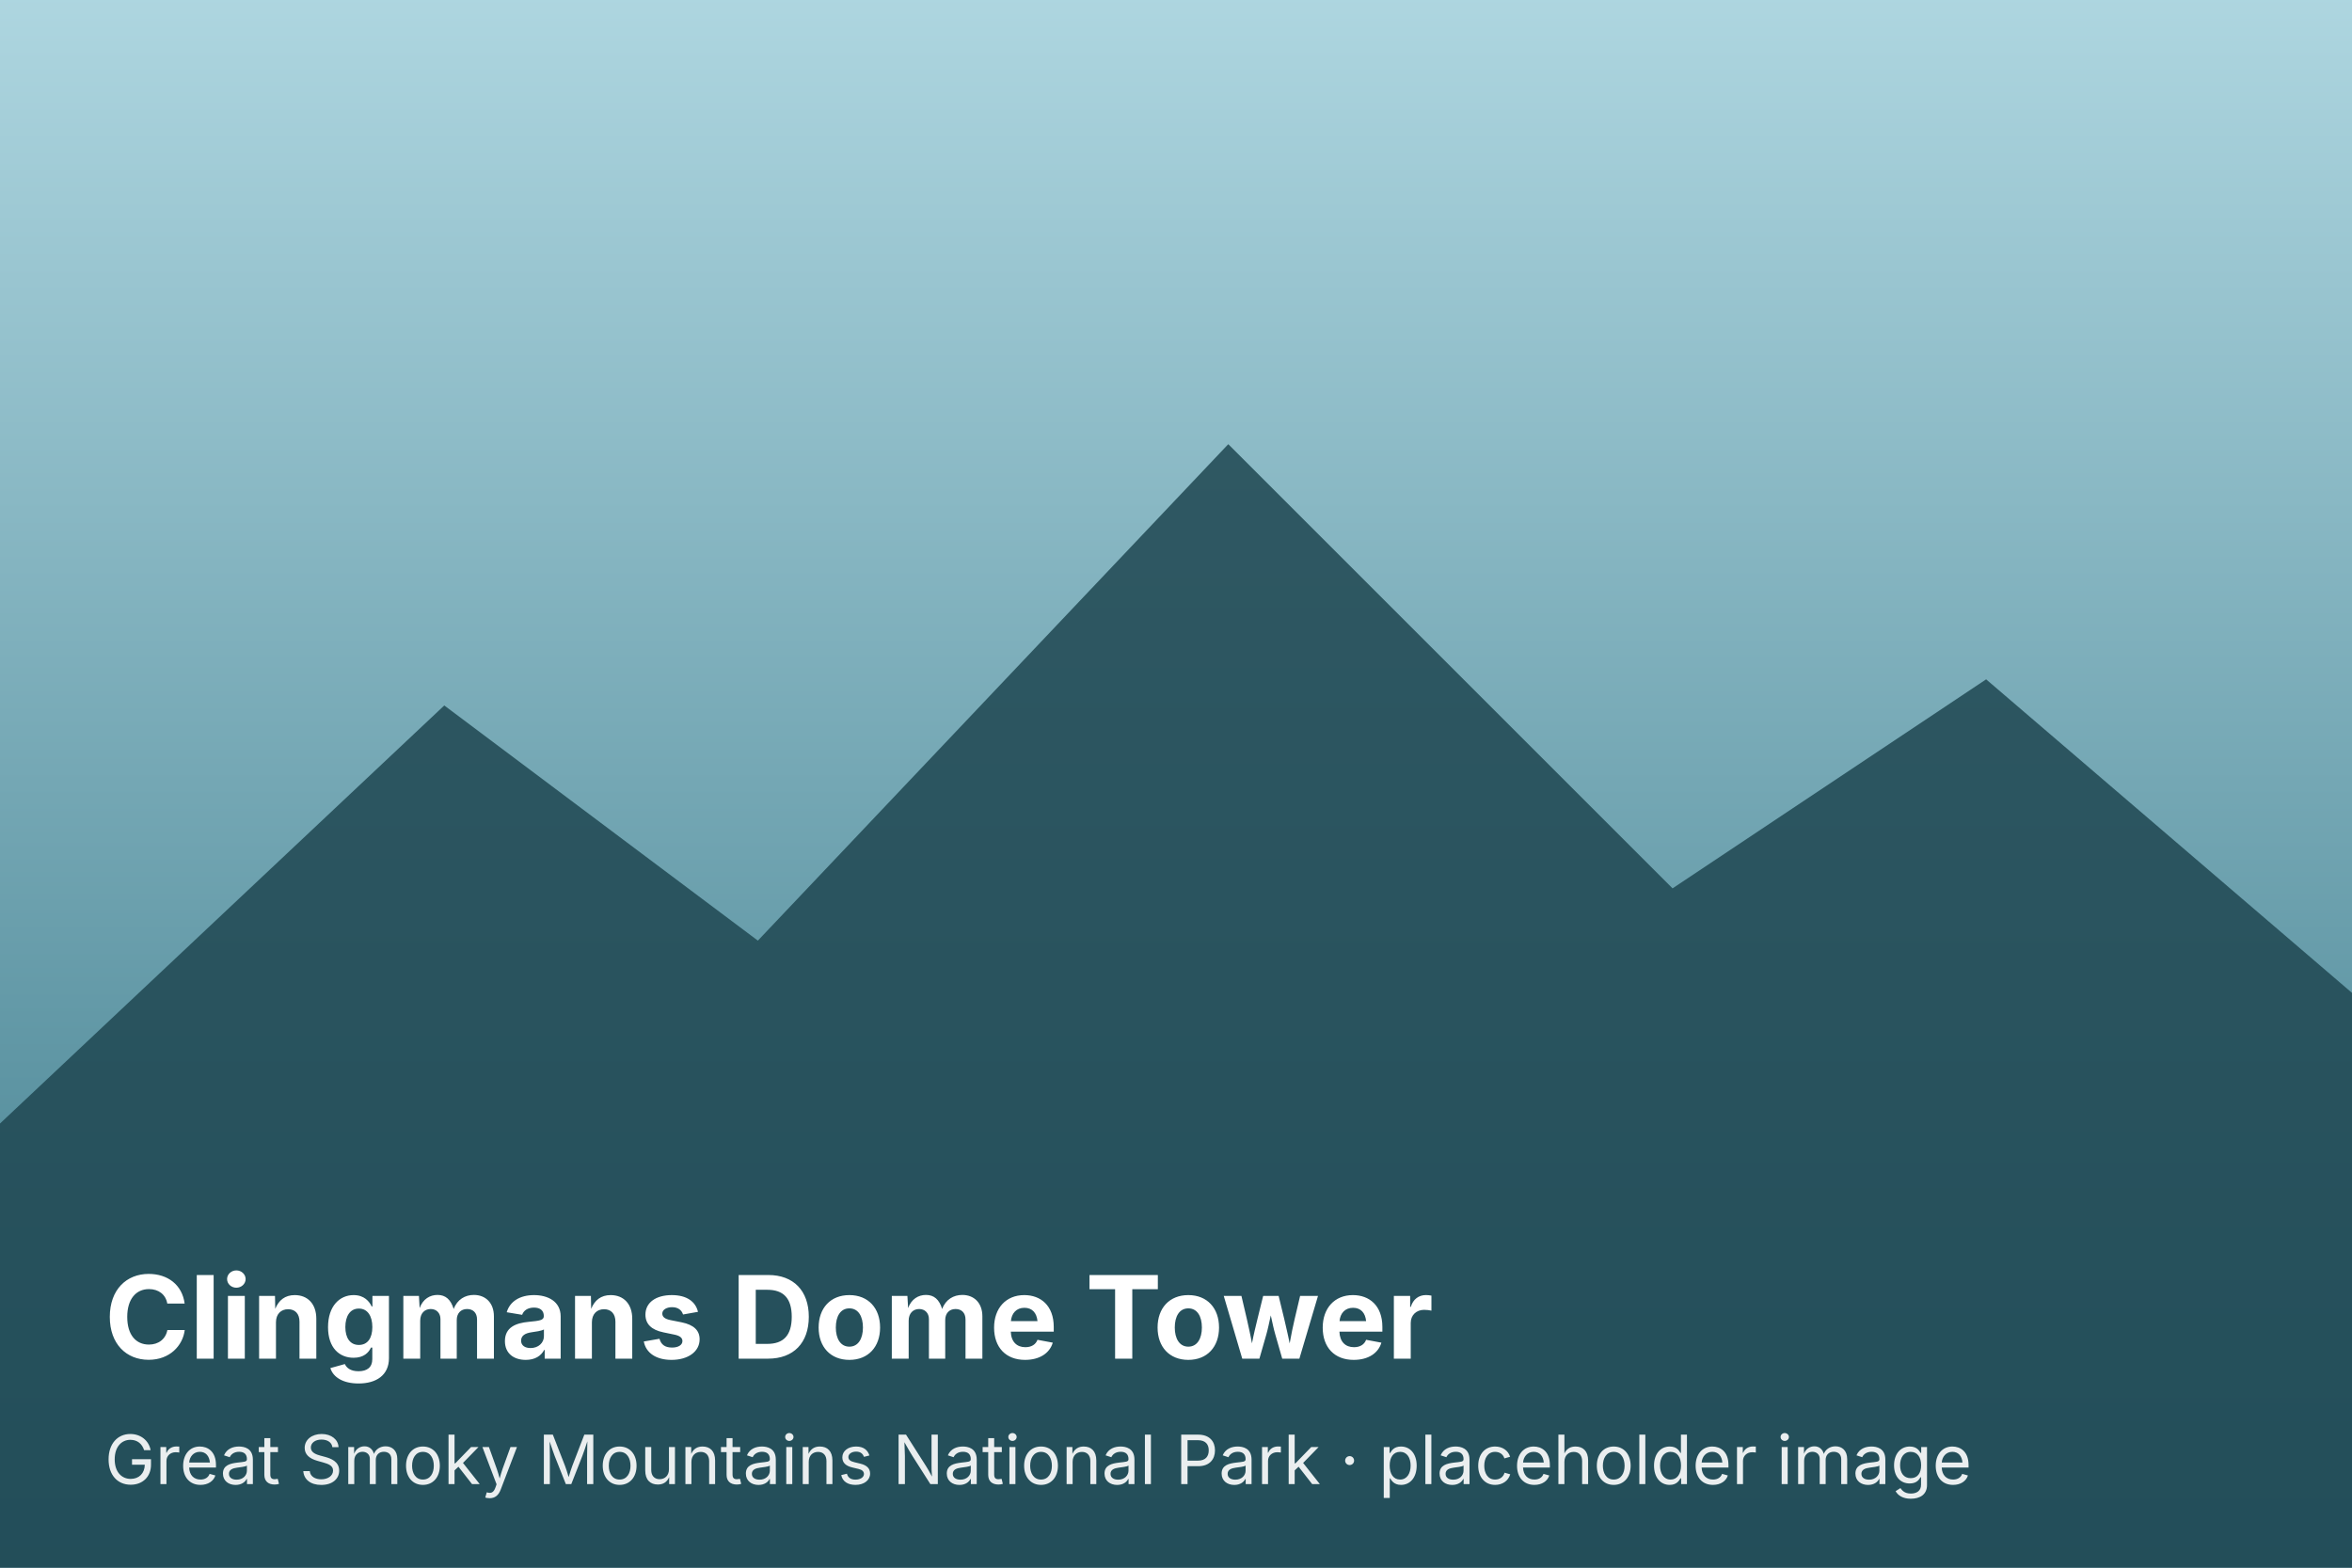
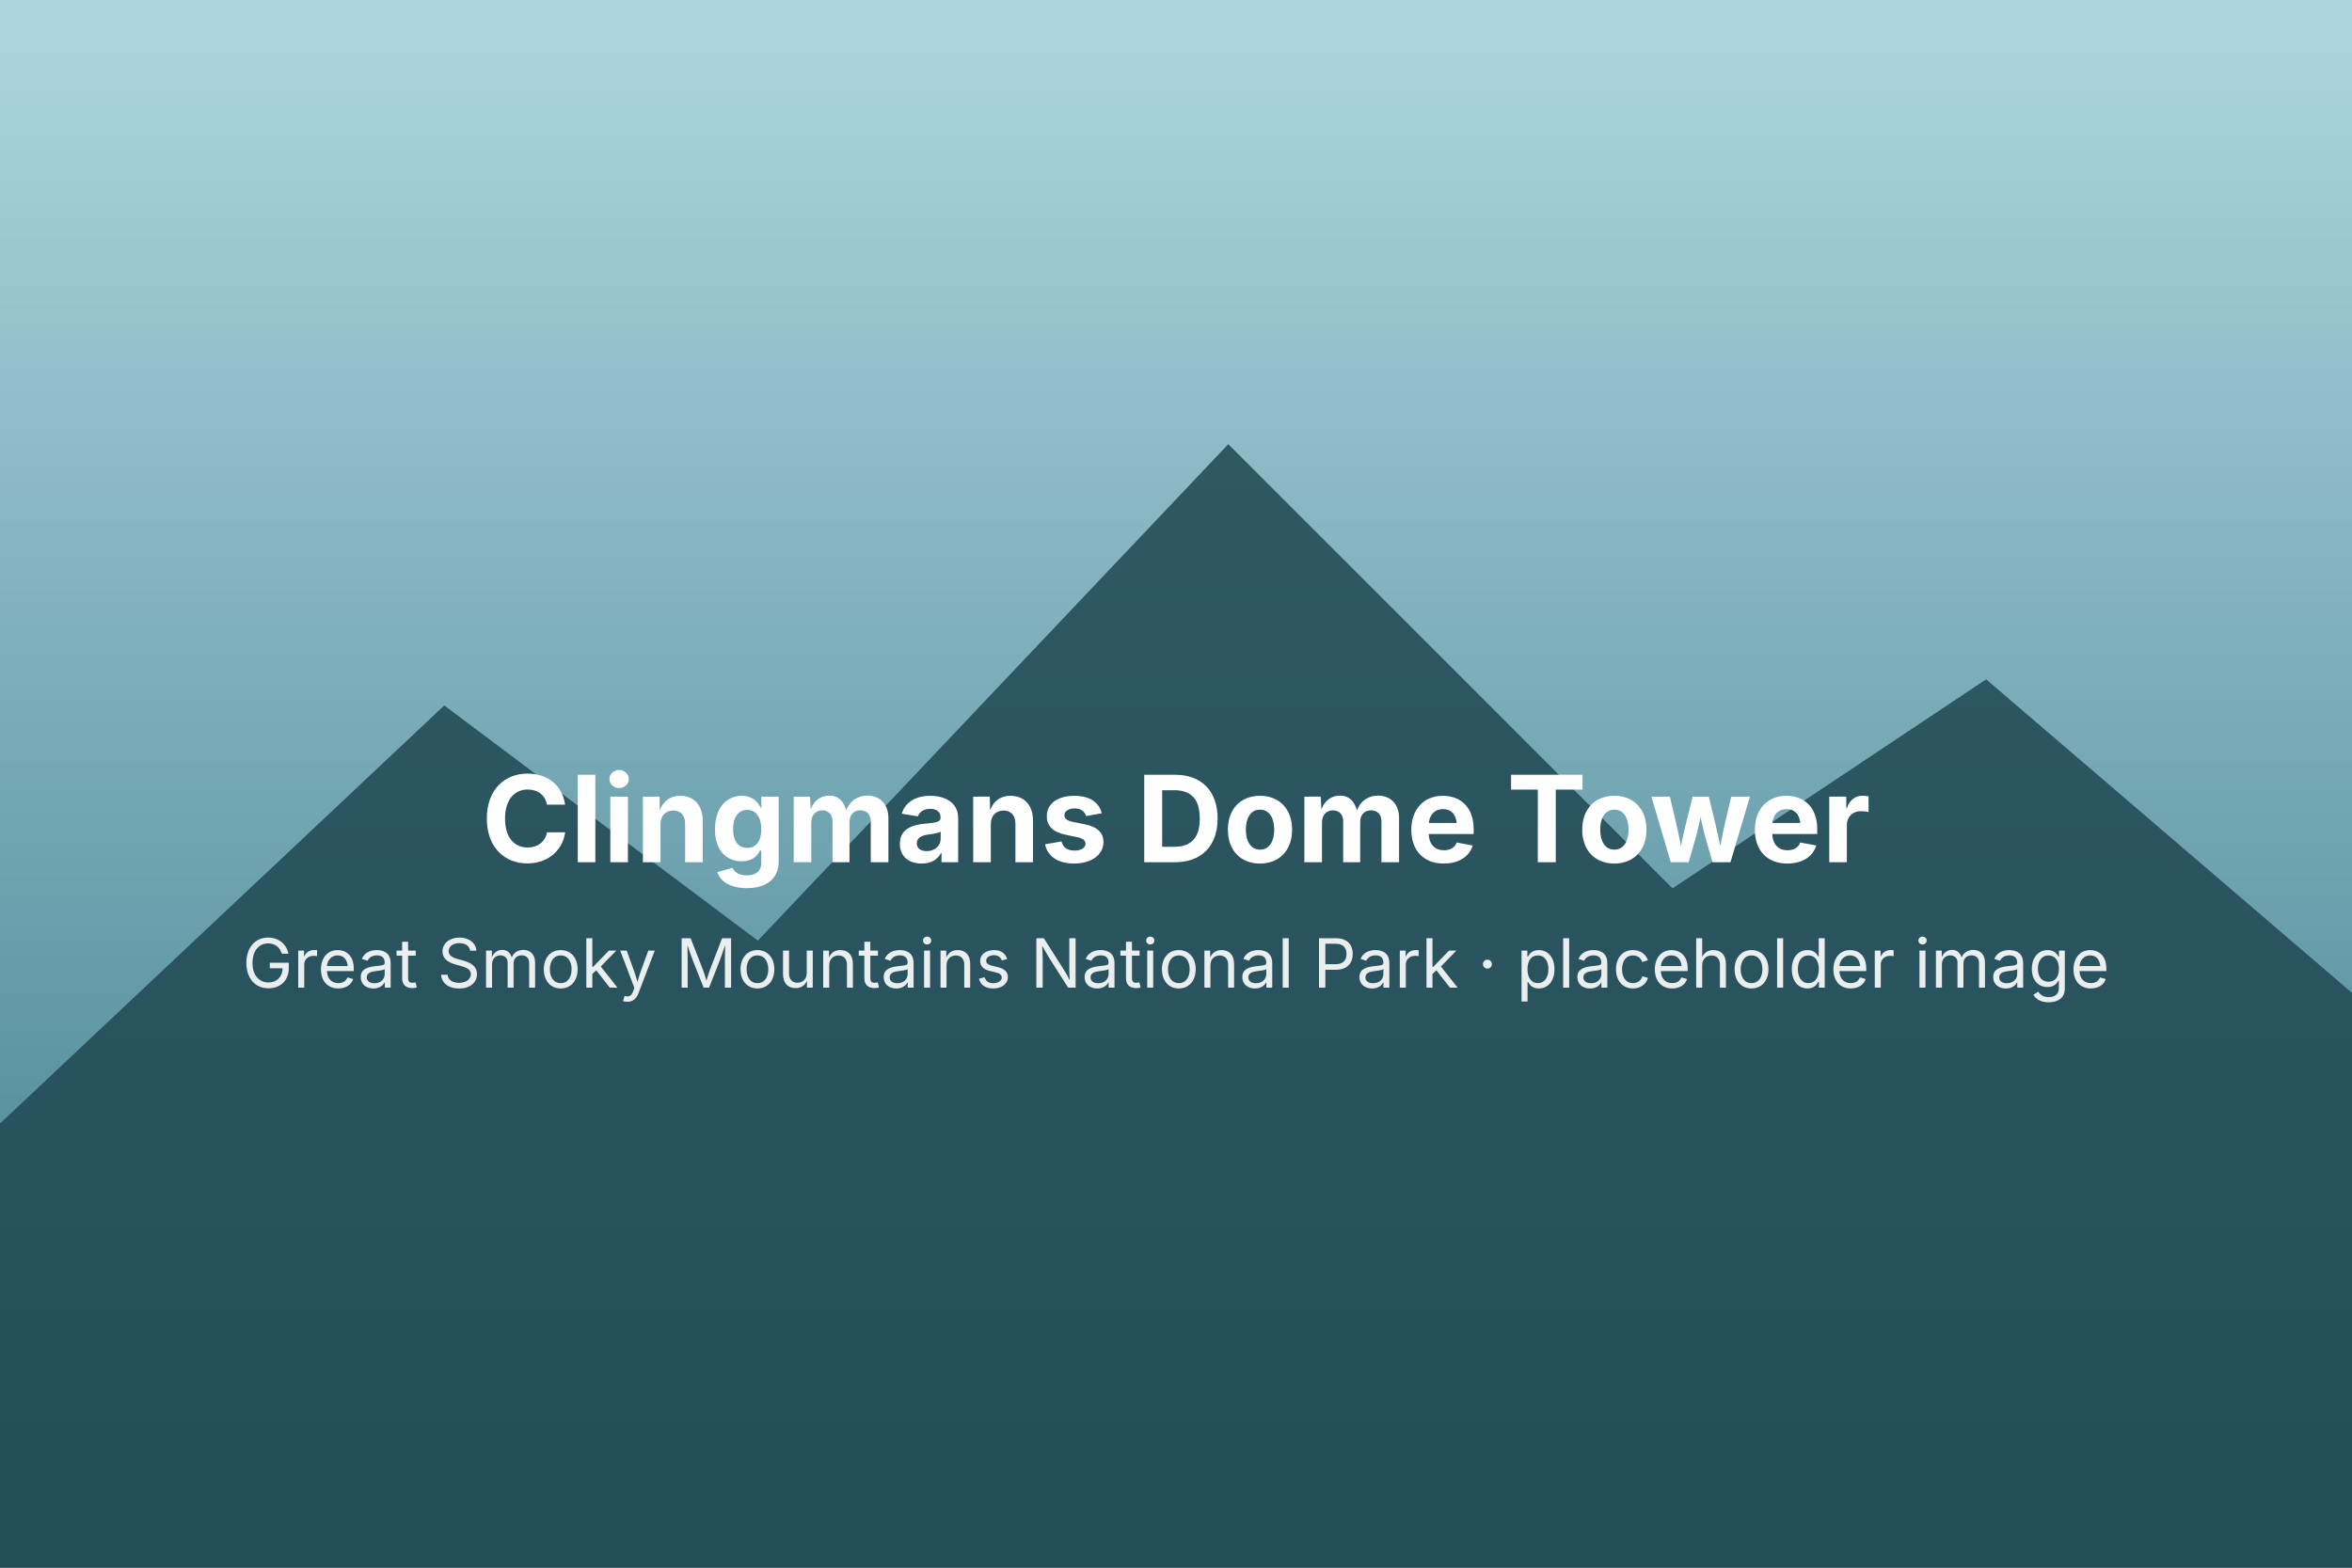
<svg xmlns="http://www.w3.org/2000/svg" viewBox="0 0 900 600" role="img" aria-label="Placeholder photo for Clingmans Dome Tower">
  <defs>
    <linearGradient id="g" x1="0" y1="0" x2="0" y2="1">
      <stop offset="0" stop-color="hsl(192,45%,78%)" />
      <stop offset="1" stop-color="hsl(192,40%,38%)" />
    </linearGradient>
  </defs>
  <rect width="900" height="600" fill="url(#g)" />
  <path d="M0 430 L170 270 L290 360 L470 170 L640 340 L760 260 L900 380 V600 H0Z" fill="hsl(192,45%,22%)" opacity=".85" />
-   <text x="40" y="520" font-family="Inter,Arial,sans-serif" font-size="44" font-weight="700" fill="#fff">Clingmans Dome Tower</text>
-   <text x="40" y="568" font-family="Inter,Arial,sans-serif" font-size="26" fill="#fff" opacity=".9">Great Smoky Mountains National Park · placeholder image</text>
+   <text x="450" y="330" text-anchor="middle" font-family="Inter,Arial,sans-serif" font-size="46" font-weight="700" fill="#fff">Clingmans Dome Tower</text>
+   <text x="450" y="378" text-anchor="middle" font-family="Inter,Arial,sans-serif" font-size="26" fill="#fff" opacity=".9">Great Smoky Mountains National Park · placeholder image</text>
</svg>
